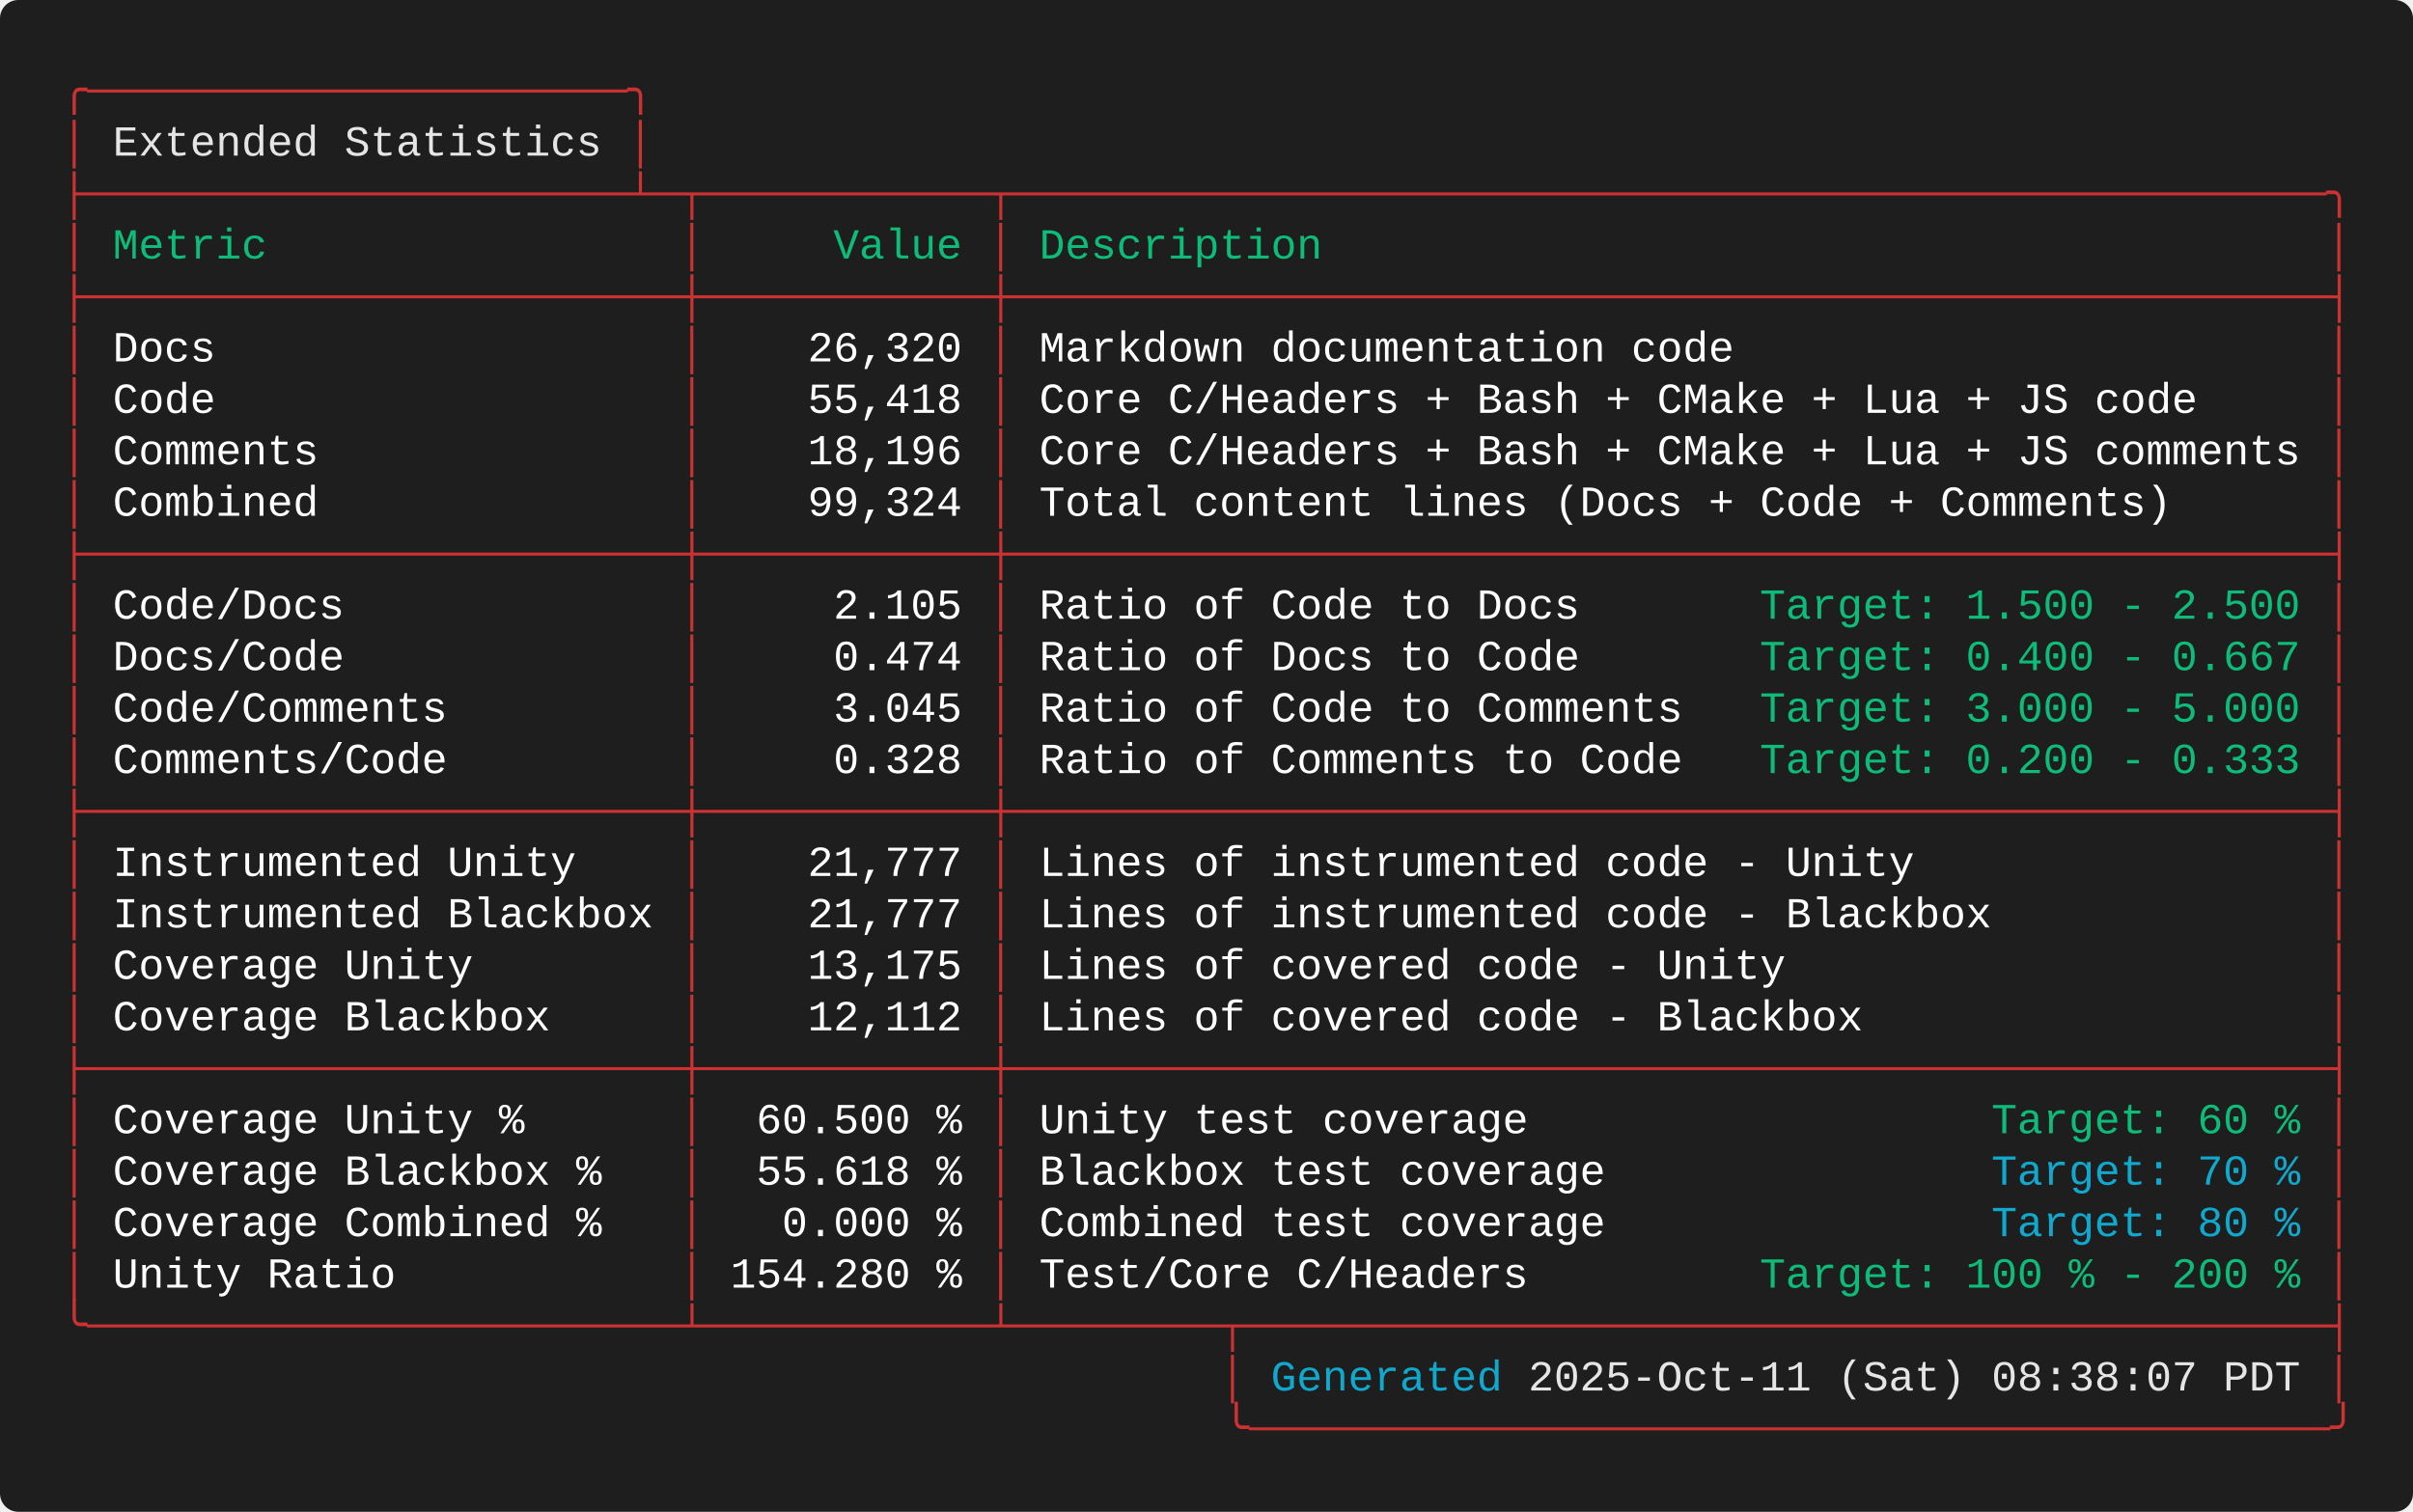
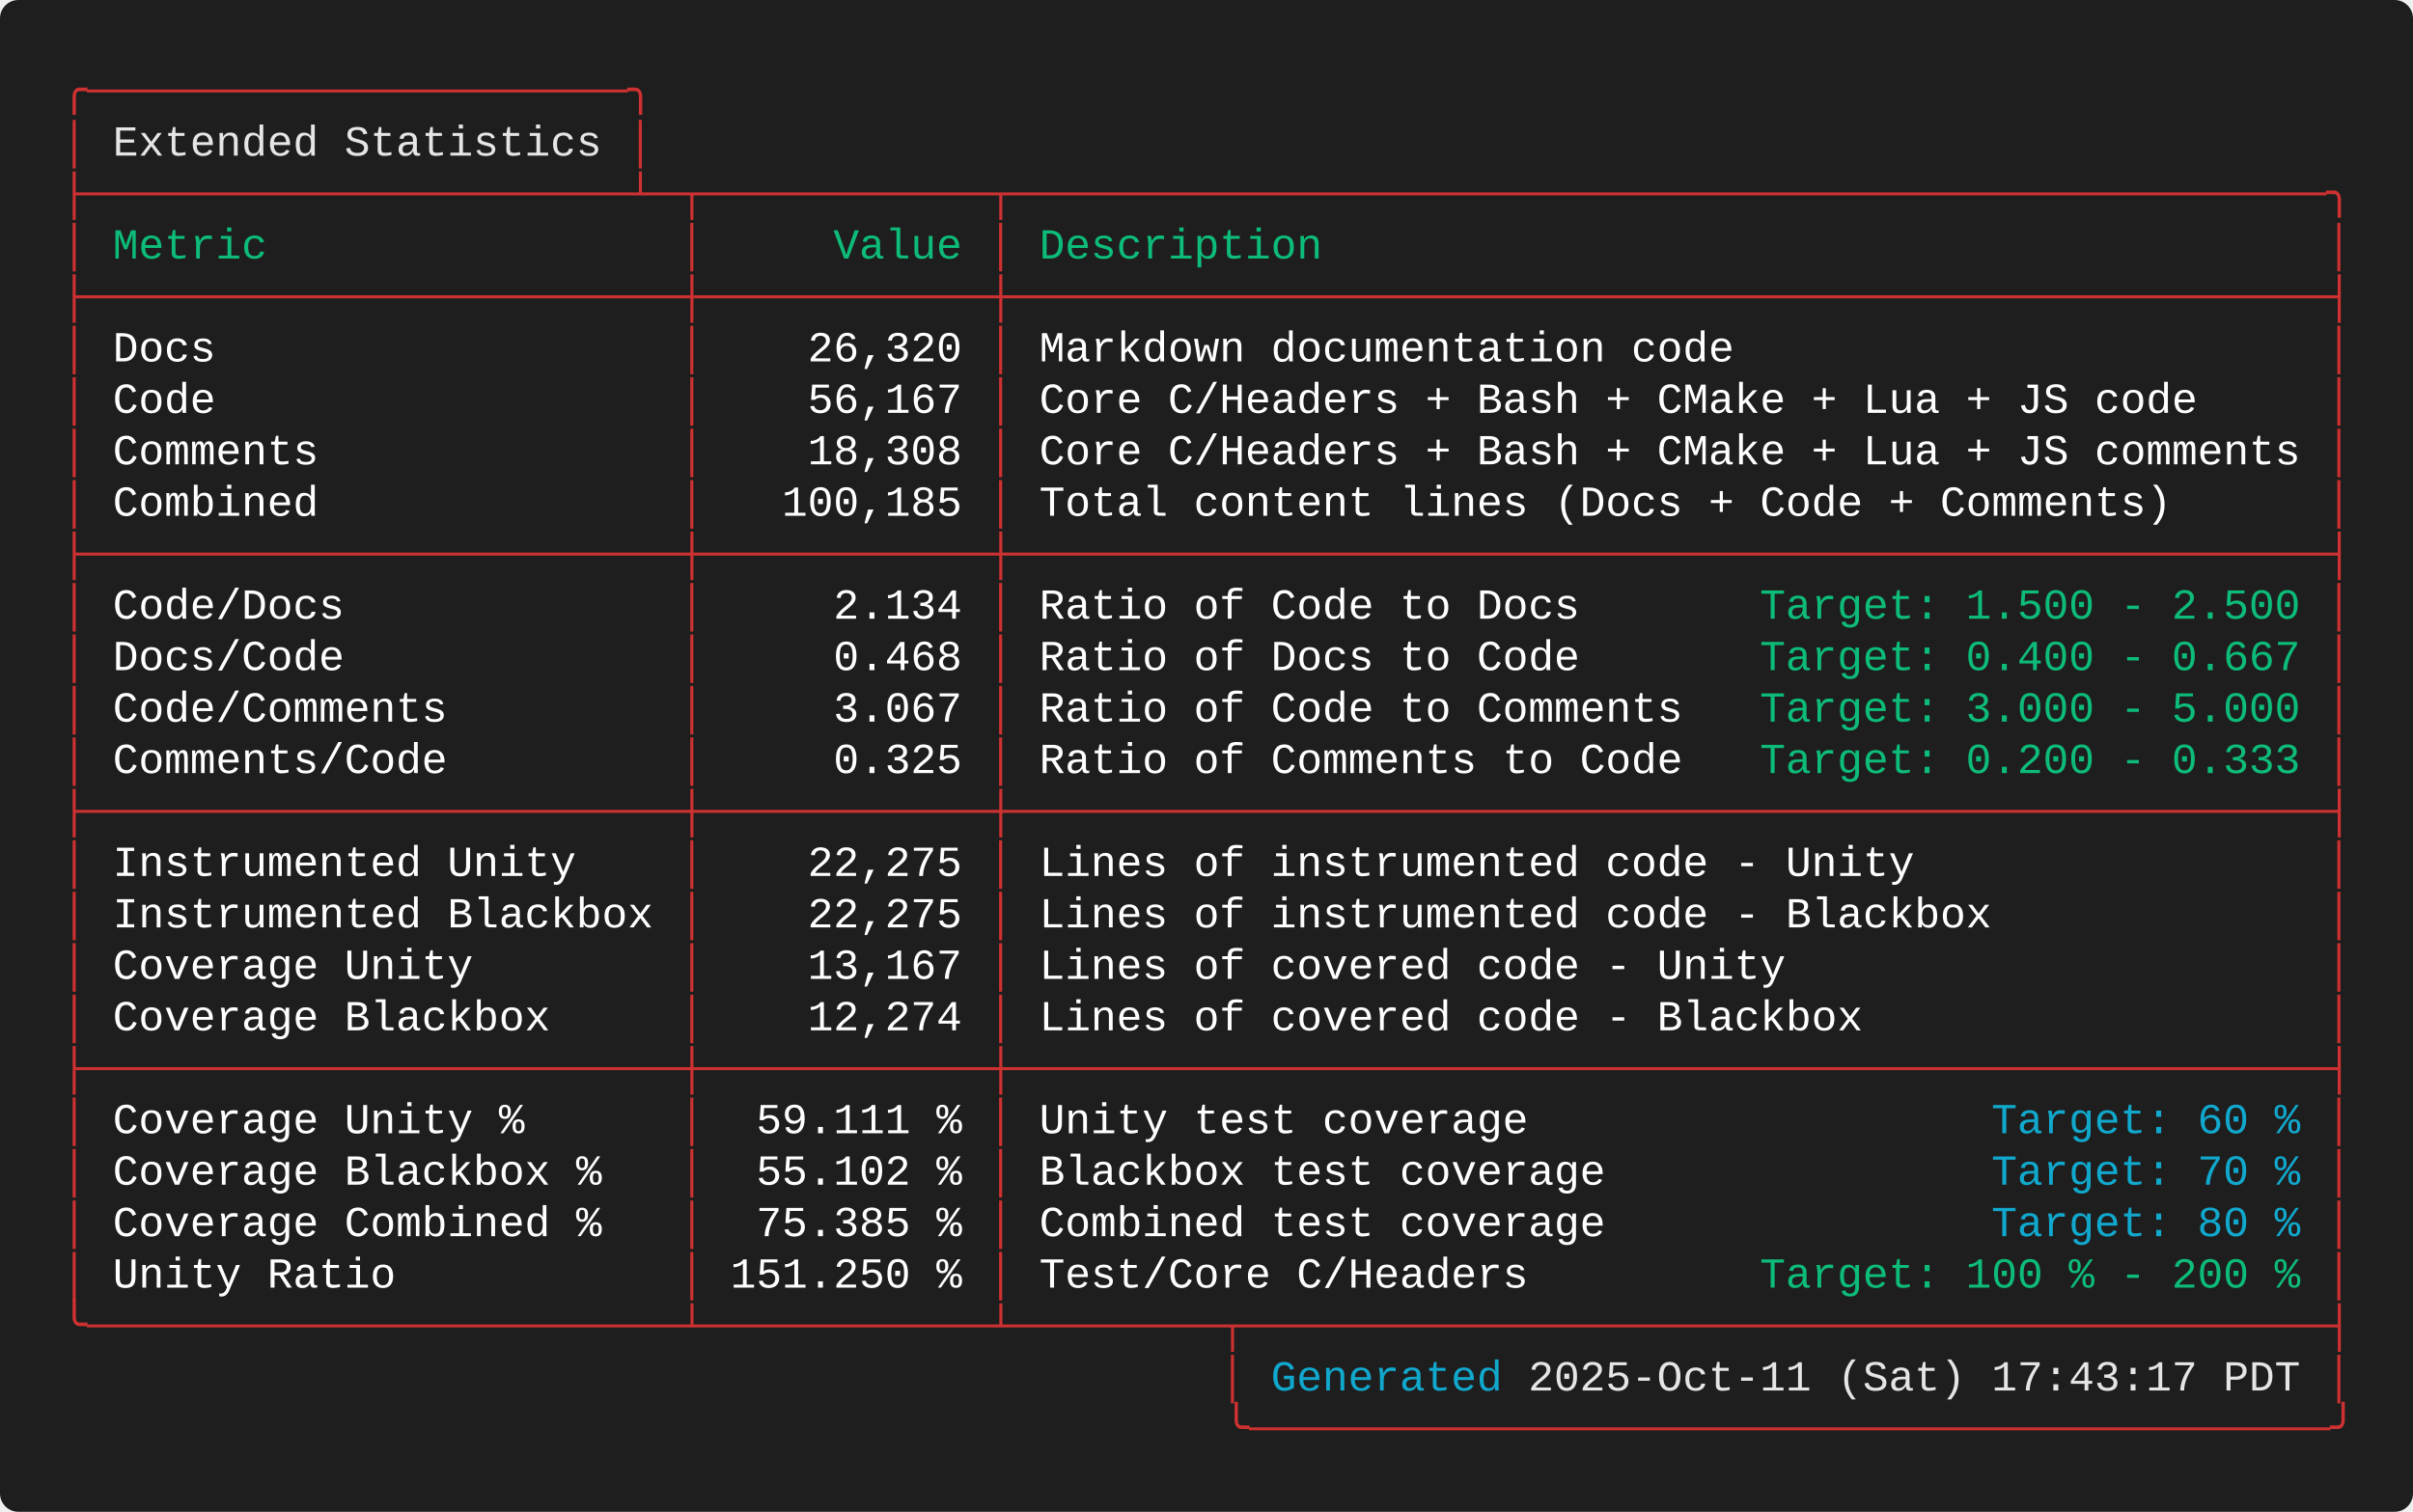
<svg xmlns="http://www.w3.org/2000/svg" width="787.60" height="493.60" viewBox="0 0 787.60 493.60">
  <defs>
    <style type="text/css">.terminal-text { font-family: 'Consolas', 'Consolas', 'Monaco', 'Courier New', monospace; }</style>
  </defs>
  <rect width="100%" height="100%" fill="#1e1e1e" rx="6" />
  <text x="20.00" y="34.00" font-size="14" class="terminal-text" xml:space="preserve" textLength="193.20" lengthAdjust="spacingAndGlyphs" fill="#cd3131">╭─────────────────────╮</text>
  <text x="20.00" y="50.80" font-size="14" class="terminal-text" xml:space="preserve" textLength="16.80" lengthAdjust="spacingAndGlyphs" fill="#cd3131">│ </text>
  <text x="36.80" y="50.80" font-size="14" class="terminal-text" xml:space="preserve" textLength="159.60" lengthAdjust="spacingAndGlyphs" fill="#e5e5e5">Extended Statistics</text>
  <text x="196.40" y="50.80" font-size="14" class="terminal-text" xml:space="preserve" textLength="8.40" lengthAdjust="spacingAndGlyphs" fill="#ffffff"> </text>
  <text x="204.80" y="50.80" font-size="14" class="terminal-text" xml:space="preserve" textLength="8.40" lengthAdjust="spacingAndGlyphs" fill="#cd3131">│</text>
  <text x="20.00" y="67.60" font-size="14" class="terminal-text" xml:space="preserve" textLength="747.60" lengthAdjust="spacingAndGlyphs" fill="#cd3131">├─────────────────────┴─┬───────────┬───────────────────────────────────────────────────╮</text>
  <text x="20.00" y="84.40" font-size="14" class="terminal-text" xml:space="preserve" textLength="8.40" lengthAdjust="spacingAndGlyphs" fill="#cd3131">│</text>
  <text x="28.40" y="84.40" font-size="14" class="terminal-text" xml:space="preserve" textLength="193.20" lengthAdjust="spacingAndGlyphs" fill="#0dbc79"> Metric                </text>
  <text x="221.60" y="84.40" font-size="14" class="terminal-text" xml:space="preserve" textLength="8.40" lengthAdjust="spacingAndGlyphs" fill="#cd3131">│</text>
  <text x="230.00" y="84.40" font-size="14" class="terminal-text" xml:space="preserve" textLength="92.40" lengthAdjust="spacingAndGlyphs" fill="#0dbc79">     Value </text>
  <text x="322.40" y="84.40" font-size="14" class="terminal-text" xml:space="preserve" textLength="8.40" lengthAdjust="spacingAndGlyphs" fill="#cd3131">│</text>
  <text x="330.80" y="84.40" font-size="14" class="terminal-text" xml:space="preserve" textLength="428.40" lengthAdjust="spacingAndGlyphs" fill="#0dbc79"> Description                                       </text>
  <text x="759.20" y="84.40" font-size="14" class="terminal-text" xml:space="preserve" textLength="8.40" lengthAdjust="spacingAndGlyphs" fill="#cd3131">│</text>
  <text x="20.00" y="101.20" font-size="14" class="terminal-text" xml:space="preserve" textLength="747.60" lengthAdjust="spacingAndGlyphs" fill="#cd3131">├───────────────────────┼───────────┼───────────────────────────────────────────────────┤</text>
  <text x="20.00" y="118.00" font-size="14" class="terminal-text" xml:space="preserve" textLength="8.40" lengthAdjust="spacingAndGlyphs" fill="#cd3131">│</text>
  <text x="28.40" y="118.00" font-size="14" class="terminal-text" xml:space="preserve" textLength="193.20" lengthAdjust="spacingAndGlyphs" fill="#ffffff"> Docs                  </text>
  <text x="221.60" y="118.00" font-size="14" class="terminal-text" xml:space="preserve" textLength="8.40" lengthAdjust="spacingAndGlyphs" fill="#cd3131">│</text>
  <text x="230.00" y="118.00" font-size="14" class="terminal-text" xml:space="preserve" textLength="92.40" lengthAdjust="spacingAndGlyphs" fill="#ffffff">    26,320 </text>
  <text x="322.40" y="118.00" font-size="14" class="terminal-text" xml:space="preserve" textLength="8.40" lengthAdjust="spacingAndGlyphs" fill="#cd3131">│</text>
  <text x="330.80" y="118.00" font-size="14" class="terminal-text" xml:space="preserve" textLength="428.40" lengthAdjust="spacingAndGlyphs" fill="#ffffff"> Markdown documentation code                       </text>
  <text x="759.20" y="118.00" font-size="14" class="terminal-text" xml:space="preserve" textLength="8.40" lengthAdjust="spacingAndGlyphs" fill="#cd3131">│</text>
  <text x="20.00" y="134.80" font-size="14" class="terminal-text" xml:space="preserve" textLength="8.40" lengthAdjust="spacingAndGlyphs" fill="#cd3131">│</text>
  <text x="28.40" y="134.80" font-size="14" class="terminal-text" xml:space="preserve" textLength="193.20" lengthAdjust="spacingAndGlyphs" fill="#ffffff"> Code                  </text>
  <text x="221.60" y="134.80" font-size="14" class="terminal-text" xml:space="preserve" textLength="8.40" lengthAdjust="spacingAndGlyphs" fill="#cd3131">│</text>
-   <text x="230.00" y="134.80" font-size="14" class="terminal-text" xml:space="preserve" textLength="92.40" lengthAdjust="spacingAndGlyphs" fill="#ffffff">    55,418 </text>
+   <text x="230.00" y="134.80" font-size="14" class="terminal-text" xml:space="preserve" textLength="92.40" lengthAdjust="spacingAndGlyphs" fill="#ffffff">    56,167 </text>
  <text x="322.40" y="134.80" font-size="14" class="terminal-text" xml:space="preserve" textLength="8.40" lengthAdjust="spacingAndGlyphs" fill="#cd3131">│</text>
  <text x="330.80" y="134.80" font-size="14" class="terminal-text" xml:space="preserve" textLength="428.40" lengthAdjust="spacingAndGlyphs" fill="#ffffff"> Core C/Headers + Bash + CMake + Lua + JS code     </text>
  <text x="759.20" y="134.80" font-size="14" class="terminal-text" xml:space="preserve" textLength="8.40" lengthAdjust="spacingAndGlyphs" fill="#cd3131">│</text>
  <text x="20.00" y="151.60" font-size="14" class="terminal-text" xml:space="preserve" textLength="8.40" lengthAdjust="spacingAndGlyphs" fill="#cd3131">│</text>
  <text x="28.40" y="151.60" font-size="14" class="terminal-text" xml:space="preserve" textLength="193.20" lengthAdjust="spacingAndGlyphs" fill="#ffffff"> Comments              </text>
  <text x="221.60" y="151.60" font-size="14" class="terminal-text" xml:space="preserve" textLength="8.40" lengthAdjust="spacingAndGlyphs" fill="#cd3131">│</text>
-   <text x="230.00" y="151.60" font-size="14" class="terminal-text" xml:space="preserve" textLength="92.40" lengthAdjust="spacingAndGlyphs" fill="#ffffff">    18,196 </text>
+   <text x="230.00" y="151.60" font-size="14" class="terminal-text" xml:space="preserve" textLength="92.40" lengthAdjust="spacingAndGlyphs" fill="#ffffff">    18,308 </text>
  <text x="322.40" y="151.60" font-size="14" class="terminal-text" xml:space="preserve" textLength="8.40" lengthAdjust="spacingAndGlyphs" fill="#cd3131">│</text>
  <text x="330.80" y="151.60" font-size="14" class="terminal-text" xml:space="preserve" textLength="428.40" lengthAdjust="spacingAndGlyphs" fill="#ffffff"> Core C/Headers + Bash + CMake + Lua + JS comments </text>
  <text x="759.20" y="151.60" font-size="14" class="terminal-text" xml:space="preserve" textLength="8.40" lengthAdjust="spacingAndGlyphs" fill="#cd3131">│</text>
  <text x="20.00" y="168.40" font-size="14" class="terminal-text" xml:space="preserve" textLength="8.40" lengthAdjust="spacingAndGlyphs" fill="#cd3131">│</text>
  <text x="28.40" y="168.40" font-size="14" class="terminal-text" xml:space="preserve" textLength="193.20" lengthAdjust="spacingAndGlyphs" fill="#ffffff"> Combined              </text>
  <text x="221.60" y="168.40" font-size="14" class="terminal-text" xml:space="preserve" textLength="8.40" lengthAdjust="spacingAndGlyphs" fill="#cd3131">│</text>
-   <text x="230.00" y="168.40" font-size="14" class="terminal-text" xml:space="preserve" textLength="92.40" lengthAdjust="spacingAndGlyphs" fill="#ffffff">    99,324 </text>
+   <text x="230.00" y="168.40" font-size="14" class="terminal-text" xml:space="preserve" textLength="92.40" lengthAdjust="spacingAndGlyphs" fill="#ffffff">   100,185 </text>
  <text x="322.40" y="168.40" font-size="14" class="terminal-text" xml:space="preserve" textLength="8.40" lengthAdjust="spacingAndGlyphs" fill="#cd3131">│</text>
  <text x="330.80" y="168.40" font-size="14" class="terminal-text" xml:space="preserve" textLength="428.40" lengthAdjust="spacingAndGlyphs" fill="#ffffff"> Total content lines (Docs + Code + Comments)      </text>
  <text x="759.20" y="168.40" font-size="14" class="terminal-text" xml:space="preserve" textLength="8.40" lengthAdjust="spacingAndGlyphs" fill="#cd3131">│</text>
  <text x="20.00" y="185.20" font-size="14" class="terminal-text" xml:space="preserve" textLength="747.60" lengthAdjust="spacingAndGlyphs" fill="#cd3131">├───────────────────────┼───────────┼───────────────────────────────────────────────────┤</text>
  <text x="20.00" y="202.00" font-size="14" class="terminal-text" xml:space="preserve" textLength="8.40" lengthAdjust="spacingAndGlyphs" fill="#cd3131">│</text>
  <text x="28.40" y="202.00" font-size="14" class="terminal-text" xml:space="preserve" textLength="193.20" lengthAdjust="spacingAndGlyphs" fill="#ffffff"> Code/Docs             </text>
  <text x="221.60" y="202.00" font-size="14" class="terminal-text" xml:space="preserve" textLength="8.40" lengthAdjust="spacingAndGlyphs" fill="#cd3131">│</text>
-   <text x="230.00" y="202.00" font-size="14" class="terminal-text" xml:space="preserve" textLength="92.40" lengthAdjust="spacingAndGlyphs" fill="#ffffff">     2.105 </text>
+   <text x="230.00" y="202.00" font-size="14" class="terminal-text" xml:space="preserve" textLength="92.40" lengthAdjust="spacingAndGlyphs" fill="#ffffff">     2.134 </text>
  <text x="322.40" y="202.00" font-size="14" class="terminal-text" xml:space="preserve" textLength="8.40" lengthAdjust="spacingAndGlyphs" fill="#cd3131">│</text>
  <text x="330.80" y="202.00" font-size="14" class="terminal-text" xml:space="preserve" textLength="243.60" lengthAdjust="spacingAndGlyphs" fill="#ffffff"> Ratio of Code to Docs       </text>
  <text x="574.40" y="202.00" font-size="14" class="terminal-text" xml:space="preserve" textLength="176.40" lengthAdjust="spacingAndGlyphs" fill="#0dbc79">Target: 1.500 - 2.500</text>
  <text x="750.80" y="202.00" font-size="14" class="terminal-text" xml:space="preserve" textLength="8.40" lengthAdjust="spacingAndGlyphs" fill="#ffffff"> </text>
  <text x="759.20" y="202.00" font-size="14" class="terminal-text" xml:space="preserve" textLength="8.40" lengthAdjust="spacingAndGlyphs" fill="#cd3131">│</text>
  <text x="20.00" y="218.80" font-size="14" class="terminal-text" xml:space="preserve" textLength="8.40" lengthAdjust="spacingAndGlyphs" fill="#cd3131">│</text>
  <text x="28.40" y="218.80" font-size="14" class="terminal-text" xml:space="preserve" textLength="193.20" lengthAdjust="spacingAndGlyphs" fill="#ffffff"> Docs/Code             </text>
  <text x="221.60" y="218.80" font-size="14" class="terminal-text" xml:space="preserve" textLength="8.40" lengthAdjust="spacingAndGlyphs" fill="#cd3131">│</text>
-   <text x="230.00" y="218.80" font-size="14" class="terminal-text" xml:space="preserve" textLength="92.40" lengthAdjust="spacingAndGlyphs" fill="#ffffff">     0.474 </text>
+   <text x="230.00" y="218.80" font-size="14" class="terminal-text" xml:space="preserve" textLength="92.40" lengthAdjust="spacingAndGlyphs" fill="#ffffff">     0.468 </text>
  <text x="322.40" y="218.80" font-size="14" class="terminal-text" xml:space="preserve" textLength="8.40" lengthAdjust="spacingAndGlyphs" fill="#cd3131">│</text>
  <text x="330.80" y="218.80" font-size="14" class="terminal-text" xml:space="preserve" textLength="243.60" lengthAdjust="spacingAndGlyphs" fill="#ffffff"> Ratio of Docs to Code       </text>
  <text x="574.40" y="218.80" font-size="14" class="terminal-text" xml:space="preserve" textLength="184.80" lengthAdjust="spacingAndGlyphs" fill="#0dbc79">Target: 0.400 - 0.667 </text>
  <text x="759.20" y="218.80" font-size="14" class="terminal-text" xml:space="preserve" textLength="8.40" lengthAdjust="spacingAndGlyphs" fill="#cd3131">│</text>
  <text x="20.00" y="235.60" font-size="14" class="terminal-text" xml:space="preserve" textLength="8.40" lengthAdjust="spacingAndGlyphs" fill="#cd3131">│</text>
  <text x="28.40" y="235.60" font-size="14" class="terminal-text" xml:space="preserve" textLength="193.20" lengthAdjust="spacingAndGlyphs" fill="#ffffff"> Code/Comments         </text>
  <text x="221.60" y="235.60" font-size="14" class="terminal-text" xml:space="preserve" textLength="8.40" lengthAdjust="spacingAndGlyphs" fill="#cd3131">│</text>
-   <text x="230.00" y="235.60" font-size="14" class="terminal-text" xml:space="preserve" textLength="92.40" lengthAdjust="spacingAndGlyphs" fill="#ffffff">     3.045 </text>
+   <text x="230.00" y="235.60" font-size="14" class="terminal-text" xml:space="preserve" textLength="92.40" lengthAdjust="spacingAndGlyphs" fill="#ffffff">     3.067 </text>
  <text x="322.40" y="235.60" font-size="14" class="terminal-text" xml:space="preserve" textLength="8.40" lengthAdjust="spacingAndGlyphs" fill="#cd3131">│</text>
  <text x="330.80" y="235.60" font-size="14" class="terminal-text" xml:space="preserve" textLength="243.60" lengthAdjust="spacingAndGlyphs" fill="#ffffff"> Ratio of Code to Comments   </text>
  <text x="574.40" y="235.60" font-size="14" class="terminal-text" xml:space="preserve" textLength="176.40" lengthAdjust="spacingAndGlyphs" fill="#0dbc79">Target: 3.000 - 5.000</text>
  <text x="750.80" y="235.60" font-size="14" class="terminal-text" xml:space="preserve" textLength="8.40" lengthAdjust="spacingAndGlyphs" fill="#ffffff"> </text>
  <text x="759.20" y="235.60" font-size="14" class="terminal-text" xml:space="preserve" textLength="8.40" lengthAdjust="spacingAndGlyphs" fill="#cd3131">│</text>
  <text x="20.00" y="252.40" font-size="14" class="terminal-text" xml:space="preserve" textLength="8.40" lengthAdjust="spacingAndGlyphs" fill="#cd3131">│</text>
  <text x="28.40" y="252.40" font-size="14" class="terminal-text" xml:space="preserve" textLength="193.20" lengthAdjust="spacingAndGlyphs" fill="#ffffff"> Comments/Code         </text>
  <text x="221.60" y="252.40" font-size="14" class="terminal-text" xml:space="preserve" textLength="8.40" lengthAdjust="spacingAndGlyphs" fill="#cd3131">│</text>
-   <text x="230.00" y="252.40" font-size="14" class="terminal-text" xml:space="preserve" textLength="92.40" lengthAdjust="spacingAndGlyphs" fill="#ffffff">     0.328 </text>
+   <text x="230.00" y="252.40" font-size="14" class="terminal-text" xml:space="preserve" textLength="92.40" lengthAdjust="spacingAndGlyphs" fill="#ffffff">     0.325 </text>
  <text x="322.40" y="252.40" font-size="14" class="terminal-text" xml:space="preserve" textLength="8.40" lengthAdjust="spacingAndGlyphs" fill="#cd3131">│</text>
  <text x="330.80" y="252.40" font-size="14" class="terminal-text" xml:space="preserve" textLength="243.60" lengthAdjust="spacingAndGlyphs" fill="#ffffff"> Ratio of Comments to Code   </text>
  <text x="574.40" y="252.40" font-size="14" class="terminal-text" xml:space="preserve" textLength="176.40" lengthAdjust="spacingAndGlyphs" fill="#0dbc79">Target: 0.200 - 0.333</text>
  <text x="750.80" y="252.40" font-size="14" class="terminal-text" xml:space="preserve" textLength="8.40" lengthAdjust="spacingAndGlyphs" fill="#ffffff"> </text>
  <text x="759.20" y="252.40" font-size="14" class="terminal-text" xml:space="preserve" textLength="8.40" lengthAdjust="spacingAndGlyphs" fill="#cd3131">│</text>
  <text x="20.00" y="269.20" font-size="14" class="terminal-text" xml:space="preserve" textLength="747.60" lengthAdjust="spacingAndGlyphs" fill="#cd3131">├───────────────────────┼───────────┼───────────────────────────────────────────────────┤</text>
  <text x="20.00" y="286.00" font-size="14" class="terminal-text" xml:space="preserve" textLength="8.40" lengthAdjust="spacingAndGlyphs" fill="#cd3131">│</text>
  <text x="28.40" y="286.00" font-size="14" class="terminal-text" xml:space="preserve" textLength="193.20" lengthAdjust="spacingAndGlyphs" fill="#ffffff"> Instrumented Unity    </text>
  <text x="221.60" y="286.00" font-size="14" class="terminal-text" xml:space="preserve" textLength="8.40" lengthAdjust="spacingAndGlyphs" fill="#cd3131">│</text>
-   <text x="230.00" y="286.00" font-size="14" class="terminal-text" xml:space="preserve" textLength="92.40" lengthAdjust="spacingAndGlyphs" fill="#ffffff">    21,777 </text>
+   <text x="230.00" y="286.00" font-size="14" class="terminal-text" xml:space="preserve" textLength="92.40" lengthAdjust="spacingAndGlyphs" fill="#ffffff">    22,275 </text>
  <text x="322.40" y="286.00" font-size="14" class="terminal-text" xml:space="preserve" textLength="8.40" lengthAdjust="spacingAndGlyphs" fill="#cd3131">│</text>
  <text x="330.80" y="286.00" font-size="14" class="terminal-text" xml:space="preserve" textLength="428.40" lengthAdjust="spacingAndGlyphs" fill="#ffffff"> Lines of instrumented code - Unity                </text>
  <text x="759.20" y="286.00" font-size="14" class="terminal-text" xml:space="preserve" textLength="8.40" lengthAdjust="spacingAndGlyphs" fill="#cd3131">│</text>
  <text x="20.00" y="302.80" font-size="14" class="terminal-text" xml:space="preserve" textLength="8.40" lengthAdjust="spacingAndGlyphs" fill="#cd3131">│</text>
  <text x="28.40" y="302.80" font-size="14" class="terminal-text" xml:space="preserve" textLength="193.20" lengthAdjust="spacingAndGlyphs" fill="#ffffff"> Instrumented Blackbox </text>
  <text x="221.60" y="302.80" font-size="14" class="terminal-text" xml:space="preserve" textLength="8.40" lengthAdjust="spacingAndGlyphs" fill="#cd3131">│</text>
-   <text x="230.00" y="302.80" font-size="14" class="terminal-text" xml:space="preserve" textLength="92.40" lengthAdjust="spacingAndGlyphs" fill="#ffffff">    21,777 </text>
+   <text x="230.00" y="302.80" font-size="14" class="terminal-text" xml:space="preserve" textLength="92.40" lengthAdjust="spacingAndGlyphs" fill="#ffffff">    22,275 </text>
  <text x="322.40" y="302.80" font-size="14" class="terminal-text" xml:space="preserve" textLength="8.40" lengthAdjust="spacingAndGlyphs" fill="#cd3131">│</text>
  <text x="330.80" y="302.80" font-size="14" class="terminal-text" xml:space="preserve" textLength="428.40" lengthAdjust="spacingAndGlyphs" fill="#ffffff"> Lines of instrumented code - Blackbox             </text>
  <text x="759.20" y="302.80" font-size="14" class="terminal-text" xml:space="preserve" textLength="8.40" lengthAdjust="spacingAndGlyphs" fill="#cd3131">│</text>
  <text x="20.00" y="319.60" font-size="14" class="terminal-text" xml:space="preserve" textLength="8.40" lengthAdjust="spacingAndGlyphs" fill="#cd3131">│</text>
  <text x="28.40" y="319.60" font-size="14" class="terminal-text" xml:space="preserve" textLength="193.20" lengthAdjust="spacingAndGlyphs" fill="#ffffff"> Coverage Unity        </text>
  <text x="221.60" y="319.60" font-size="14" class="terminal-text" xml:space="preserve" textLength="8.40" lengthAdjust="spacingAndGlyphs" fill="#cd3131">│</text>
-   <text x="230.00" y="319.60" font-size="14" class="terminal-text" xml:space="preserve" textLength="92.40" lengthAdjust="spacingAndGlyphs" fill="#ffffff">    13,175 </text>
+   <text x="230.00" y="319.60" font-size="14" class="terminal-text" xml:space="preserve" textLength="92.40" lengthAdjust="spacingAndGlyphs" fill="#ffffff">    13,167 </text>
  <text x="322.40" y="319.60" font-size="14" class="terminal-text" xml:space="preserve" textLength="8.40" lengthAdjust="spacingAndGlyphs" fill="#cd3131">│</text>
  <text x="330.80" y="319.60" font-size="14" class="terminal-text" xml:space="preserve" textLength="428.40" lengthAdjust="spacingAndGlyphs" fill="#ffffff"> Lines of covered code - Unity                     </text>
  <text x="759.20" y="319.60" font-size="14" class="terminal-text" xml:space="preserve" textLength="8.40" lengthAdjust="spacingAndGlyphs" fill="#cd3131">│</text>
  <text x="20.00" y="336.40" font-size="14" class="terminal-text" xml:space="preserve" textLength="8.40" lengthAdjust="spacingAndGlyphs" fill="#cd3131">│</text>
  <text x="28.40" y="336.40" font-size="14" class="terminal-text" xml:space="preserve" textLength="193.20" lengthAdjust="spacingAndGlyphs" fill="#ffffff"> Coverage Blackbox     </text>
  <text x="221.60" y="336.40" font-size="14" class="terminal-text" xml:space="preserve" textLength="8.40" lengthAdjust="spacingAndGlyphs" fill="#cd3131">│</text>
-   <text x="230.00" y="336.40" font-size="14" class="terminal-text" xml:space="preserve" textLength="92.40" lengthAdjust="spacingAndGlyphs" fill="#ffffff">    12,112 </text>
+   <text x="230.00" y="336.40" font-size="14" class="terminal-text" xml:space="preserve" textLength="92.40" lengthAdjust="spacingAndGlyphs" fill="#ffffff">    12,274 </text>
  <text x="322.40" y="336.40" font-size="14" class="terminal-text" xml:space="preserve" textLength="8.40" lengthAdjust="spacingAndGlyphs" fill="#cd3131">│</text>
  <text x="330.80" y="336.40" font-size="14" class="terminal-text" xml:space="preserve" textLength="428.40" lengthAdjust="spacingAndGlyphs" fill="#ffffff"> Lines of covered code - Blackbox                  </text>
  <text x="759.20" y="336.40" font-size="14" class="terminal-text" xml:space="preserve" textLength="8.40" lengthAdjust="spacingAndGlyphs" fill="#cd3131">│</text>
  <text x="20.00" y="353.20" font-size="14" class="terminal-text" xml:space="preserve" textLength="747.60" lengthAdjust="spacingAndGlyphs" fill="#cd3131">├───────────────────────┼───────────┼───────────────────────────────────────────────────┤</text>
  <text x="20.00" y="370.00" font-size="14" class="terminal-text" xml:space="preserve" textLength="8.40" lengthAdjust="spacingAndGlyphs" fill="#cd3131">│</text>
  <text x="28.40" y="370.00" font-size="14" class="terminal-text" xml:space="preserve" textLength="193.20" lengthAdjust="spacingAndGlyphs" fill="#ffffff"> Coverage Unity %      </text>
  <text x="221.60" y="370.00" font-size="14" class="terminal-text" xml:space="preserve" textLength="8.40" lengthAdjust="spacingAndGlyphs" fill="#cd3131">│</text>
-   <text x="230.00" y="370.00" font-size="14" class="terminal-text" xml:space="preserve" textLength="92.40" lengthAdjust="spacingAndGlyphs" fill="#ffffff">  60.500 % </text>
+   <text x="230.00" y="370.00" font-size="14" class="terminal-text" xml:space="preserve" textLength="92.40" lengthAdjust="spacingAndGlyphs" fill="#ffffff">  59.111 % </text>
  <text x="322.40" y="370.00" font-size="14" class="terminal-text" xml:space="preserve" textLength="8.40" lengthAdjust="spacingAndGlyphs" fill="#cd3131">│</text>
  <text x="330.80" y="370.00" font-size="14" class="terminal-text" xml:space="preserve" textLength="319.20" lengthAdjust="spacingAndGlyphs" fill="#ffffff"> Unity test coverage                  </text>
-   <text x="650.00" y="370.00" font-size="14" class="terminal-text" xml:space="preserve" textLength="100.80" lengthAdjust="spacingAndGlyphs" fill="#0dbc79">Target: 60 %</text>
+   <text x="650.00" y="370.00" font-size="14" class="terminal-text" xml:space="preserve" textLength="100.80" lengthAdjust="spacingAndGlyphs" fill="#11a8cd">Target: 60 %</text>
  <text x="750.80" y="370.00" font-size="14" class="terminal-text" xml:space="preserve" textLength="8.40" lengthAdjust="spacingAndGlyphs" fill="#ffffff"> </text>
  <text x="759.20" y="370.00" font-size="14" class="terminal-text" xml:space="preserve" textLength="8.40" lengthAdjust="spacingAndGlyphs" fill="#cd3131">│</text>
  <text x="20.00" y="386.80" font-size="14" class="terminal-text" xml:space="preserve" textLength="8.40" lengthAdjust="spacingAndGlyphs" fill="#cd3131">│</text>
  <text x="28.40" y="386.80" font-size="14" class="terminal-text" xml:space="preserve" textLength="193.20" lengthAdjust="spacingAndGlyphs" fill="#ffffff"> Coverage Blackbox %   </text>
  <text x="221.60" y="386.80" font-size="14" class="terminal-text" xml:space="preserve" textLength="8.40" lengthAdjust="spacingAndGlyphs" fill="#cd3131">│</text>
-   <text x="230.00" y="386.80" font-size="14" class="terminal-text" xml:space="preserve" textLength="92.40" lengthAdjust="spacingAndGlyphs" fill="#ffffff">  55.618 % </text>
+   <text x="230.00" y="386.80" font-size="14" class="terminal-text" xml:space="preserve" textLength="92.40" lengthAdjust="spacingAndGlyphs" fill="#ffffff">  55.102 % </text>
  <text x="322.40" y="386.80" font-size="14" class="terminal-text" xml:space="preserve" textLength="8.40" lengthAdjust="spacingAndGlyphs" fill="#cd3131">│</text>
  <text x="330.80" y="386.80" font-size="14" class="terminal-text" xml:space="preserve" textLength="319.20" lengthAdjust="spacingAndGlyphs" fill="#ffffff"> Blackbox test coverage               </text>
  <text x="650.00" y="386.80" font-size="14" class="terminal-text" xml:space="preserve" textLength="100.80" lengthAdjust="spacingAndGlyphs" fill="#11a8cd">Target: 70 %</text>
  <text x="750.80" y="386.80" font-size="14" class="terminal-text" xml:space="preserve" textLength="8.40" lengthAdjust="spacingAndGlyphs" fill="#ffffff"> </text>
  <text x="759.20" y="386.80" font-size="14" class="terminal-text" xml:space="preserve" textLength="8.40" lengthAdjust="spacingAndGlyphs" fill="#cd3131">│</text>
  <text x="20.00" y="403.60" font-size="14" class="terminal-text" xml:space="preserve" textLength="8.40" lengthAdjust="spacingAndGlyphs" fill="#cd3131">│</text>
  <text x="28.40" y="403.60" font-size="14" class="terminal-text" xml:space="preserve" textLength="193.20" lengthAdjust="spacingAndGlyphs" fill="#ffffff"> Coverage Combined %   </text>
  <text x="221.60" y="403.60" font-size="14" class="terminal-text" xml:space="preserve" textLength="8.40" lengthAdjust="spacingAndGlyphs" fill="#cd3131">│</text>
-   <text x="230.00" y="403.60" font-size="14" class="terminal-text" xml:space="preserve" textLength="92.40" lengthAdjust="spacingAndGlyphs" fill="#ffffff">   0.000 % </text>
+   <text x="230.00" y="403.60" font-size="14" class="terminal-text" xml:space="preserve" textLength="92.40" lengthAdjust="spacingAndGlyphs" fill="#ffffff">  75.385 % </text>
  <text x="322.40" y="403.60" font-size="14" class="terminal-text" xml:space="preserve" textLength="8.40" lengthAdjust="spacingAndGlyphs" fill="#cd3131">│</text>
  <text x="330.80" y="403.60" font-size="14" class="terminal-text" xml:space="preserve" textLength="319.20" lengthAdjust="spacingAndGlyphs" fill="#ffffff"> Combined test coverage               </text>
  <text x="650.00" y="403.60" font-size="14" class="terminal-text" xml:space="preserve" textLength="100.80" lengthAdjust="spacingAndGlyphs" fill="#11a8cd">Target: 80 %</text>
  <text x="750.80" y="403.60" font-size="14" class="terminal-text" xml:space="preserve" textLength="8.40" lengthAdjust="spacingAndGlyphs" fill="#ffffff"> </text>
  <text x="759.20" y="403.60" font-size="14" class="terminal-text" xml:space="preserve" textLength="8.40" lengthAdjust="spacingAndGlyphs" fill="#cd3131">│</text>
  <text x="20.00" y="420.40" font-size="14" class="terminal-text" xml:space="preserve" textLength="8.40" lengthAdjust="spacingAndGlyphs" fill="#cd3131">│</text>
  <text x="28.40" y="420.40" font-size="14" class="terminal-text" xml:space="preserve" textLength="193.20" lengthAdjust="spacingAndGlyphs" fill="#ffffff"> Unity Ratio           </text>
  <text x="221.60" y="420.40" font-size="14" class="terminal-text" xml:space="preserve" textLength="8.40" lengthAdjust="spacingAndGlyphs" fill="#cd3131">│</text>
-   <text x="230.00" y="420.40" font-size="14" class="terminal-text" xml:space="preserve" textLength="92.40" lengthAdjust="spacingAndGlyphs" fill="#ffffff"> 154.280 % </text>
+   <text x="230.00" y="420.40" font-size="14" class="terminal-text" xml:space="preserve" textLength="92.40" lengthAdjust="spacingAndGlyphs" fill="#ffffff"> 151.250 % </text>
  <text x="322.40" y="420.40" font-size="14" class="terminal-text" xml:space="preserve" textLength="8.40" lengthAdjust="spacingAndGlyphs" fill="#cd3131">│</text>
  <text x="330.80" y="420.40" font-size="14" class="terminal-text" xml:space="preserve" textLength="243.60" lengthAdjust="spacingAndGlyphs" fill="#ffffff"> Test/Core C/Headers         </text>
  <text x="574.40" y="420.40" font-size="14" class="terminal-text" xml:space="preserve" textLength="176.40" lengthAdjust="spacingAndGlyphs" fill="#0dbc79">Target: 100 % - 200 %</text>
  <text x="750.80" y="420.40" font-size="14" class="terminal-text" xml:space="preserve" textLength="8.40" lengthAdjust="spacingAndGlyphs" fill="#ffffff"> </text>
  <text x="759.20" y="420.40" font-size="14" class="terminal-text" xml:space="preserve" textLength="8.40" lengthAdjust="spacingAndGlyphs" fill="#cd3131">│</text>
  <text x="20.00" y="437.20" font-size="14" class="terminal-text" xml:space="preserve" textLength="747.60" lengthAdjust="spacingAndGlyphs" fill="#cd3131">╰───────────────────────┴───────────┴────────┬──────────────────────────────────────────┤</text>
  <text x="20.00" y="454.00" font-size="14" class="terminal-text" xml:space="preserve" textLength="394.80" lengthAdjust="spacingAndGlyphs" fill="#cd3131">                                             │ </text>
  <text x="414.80" y="454.00" font-size="14" class="terminal-text" xml:space="preserve" textLength="75.60" lengthAdjust="spacingAndGlyphs" fill="#11a8cd">Generated</text>
-   <text x="490.40" y="454.00" font-size="14" class="terminal-text" xml:space="preserve" textLength="260.40" lengthAdjust="spacingAndGlyphs" fill="#e5e5e5"> 2025-Oct-11 (Sat) 08:38:07 PDT</text>
+   <text x="490.40" y="454.00" font-size="14" class="terminal-text" xml:space="preserve" textLength="260.40" lengthAdjust="spacingAndGlyphs" fill="#e5e5e5"> 2025-Oct-11 (Sat) 17:43:17 PDT</text>
  <text x="750.80" y="454.00" font-size="14" class="terminal-text" xml:space="preserve" textLength="8.40" lengthAdjust="spacingAndGlyphs" fill="#ffffff"> </text>
  <text x="759.20" y="454.00" font-size="14" class="terminal-text" xml:space="preserve" textLength="8.40" lengthAdjust="spacingAndGlyphs" fill="#cd3131">│</text>
  <text x="20.00" y="470.80" font-size="14" class="terminal-text" xml:space="preserve" textLength="747.60" lengthAdjust="spacingAndGlyphs" fill="#cd3131">                                             ╰──────────────────────────────────────────╯</text>
</svg>
